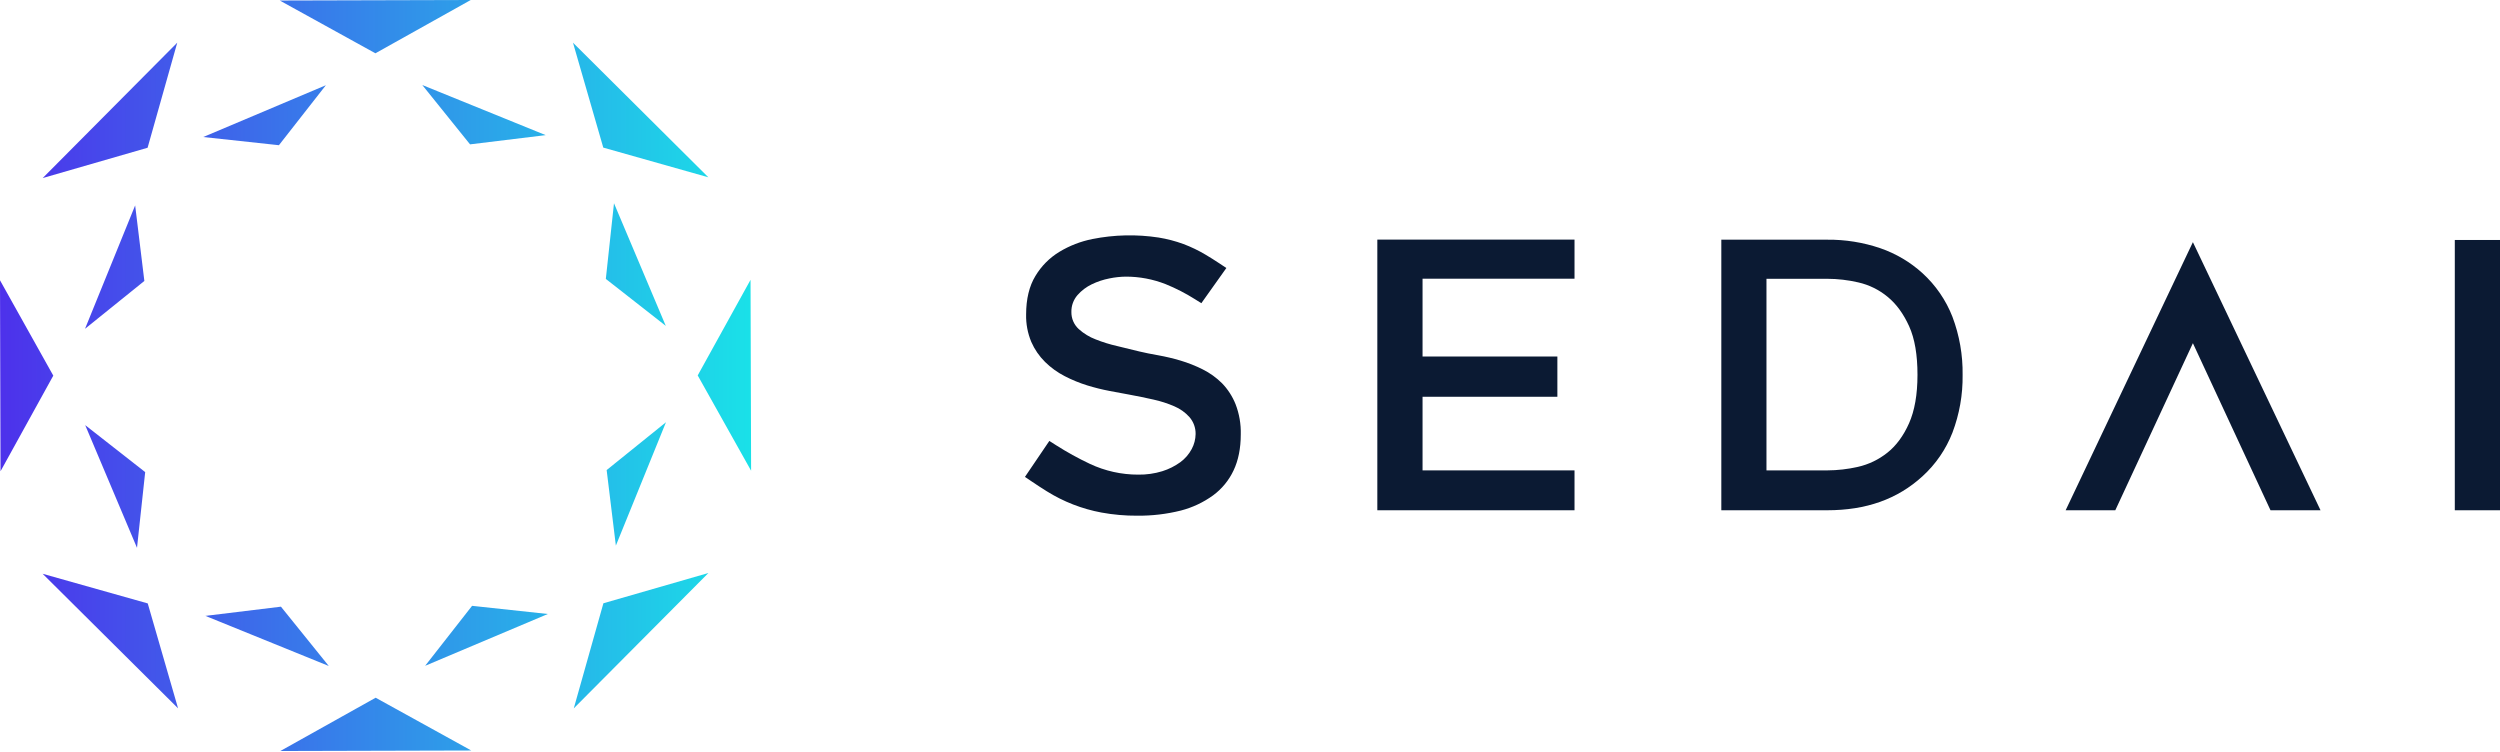
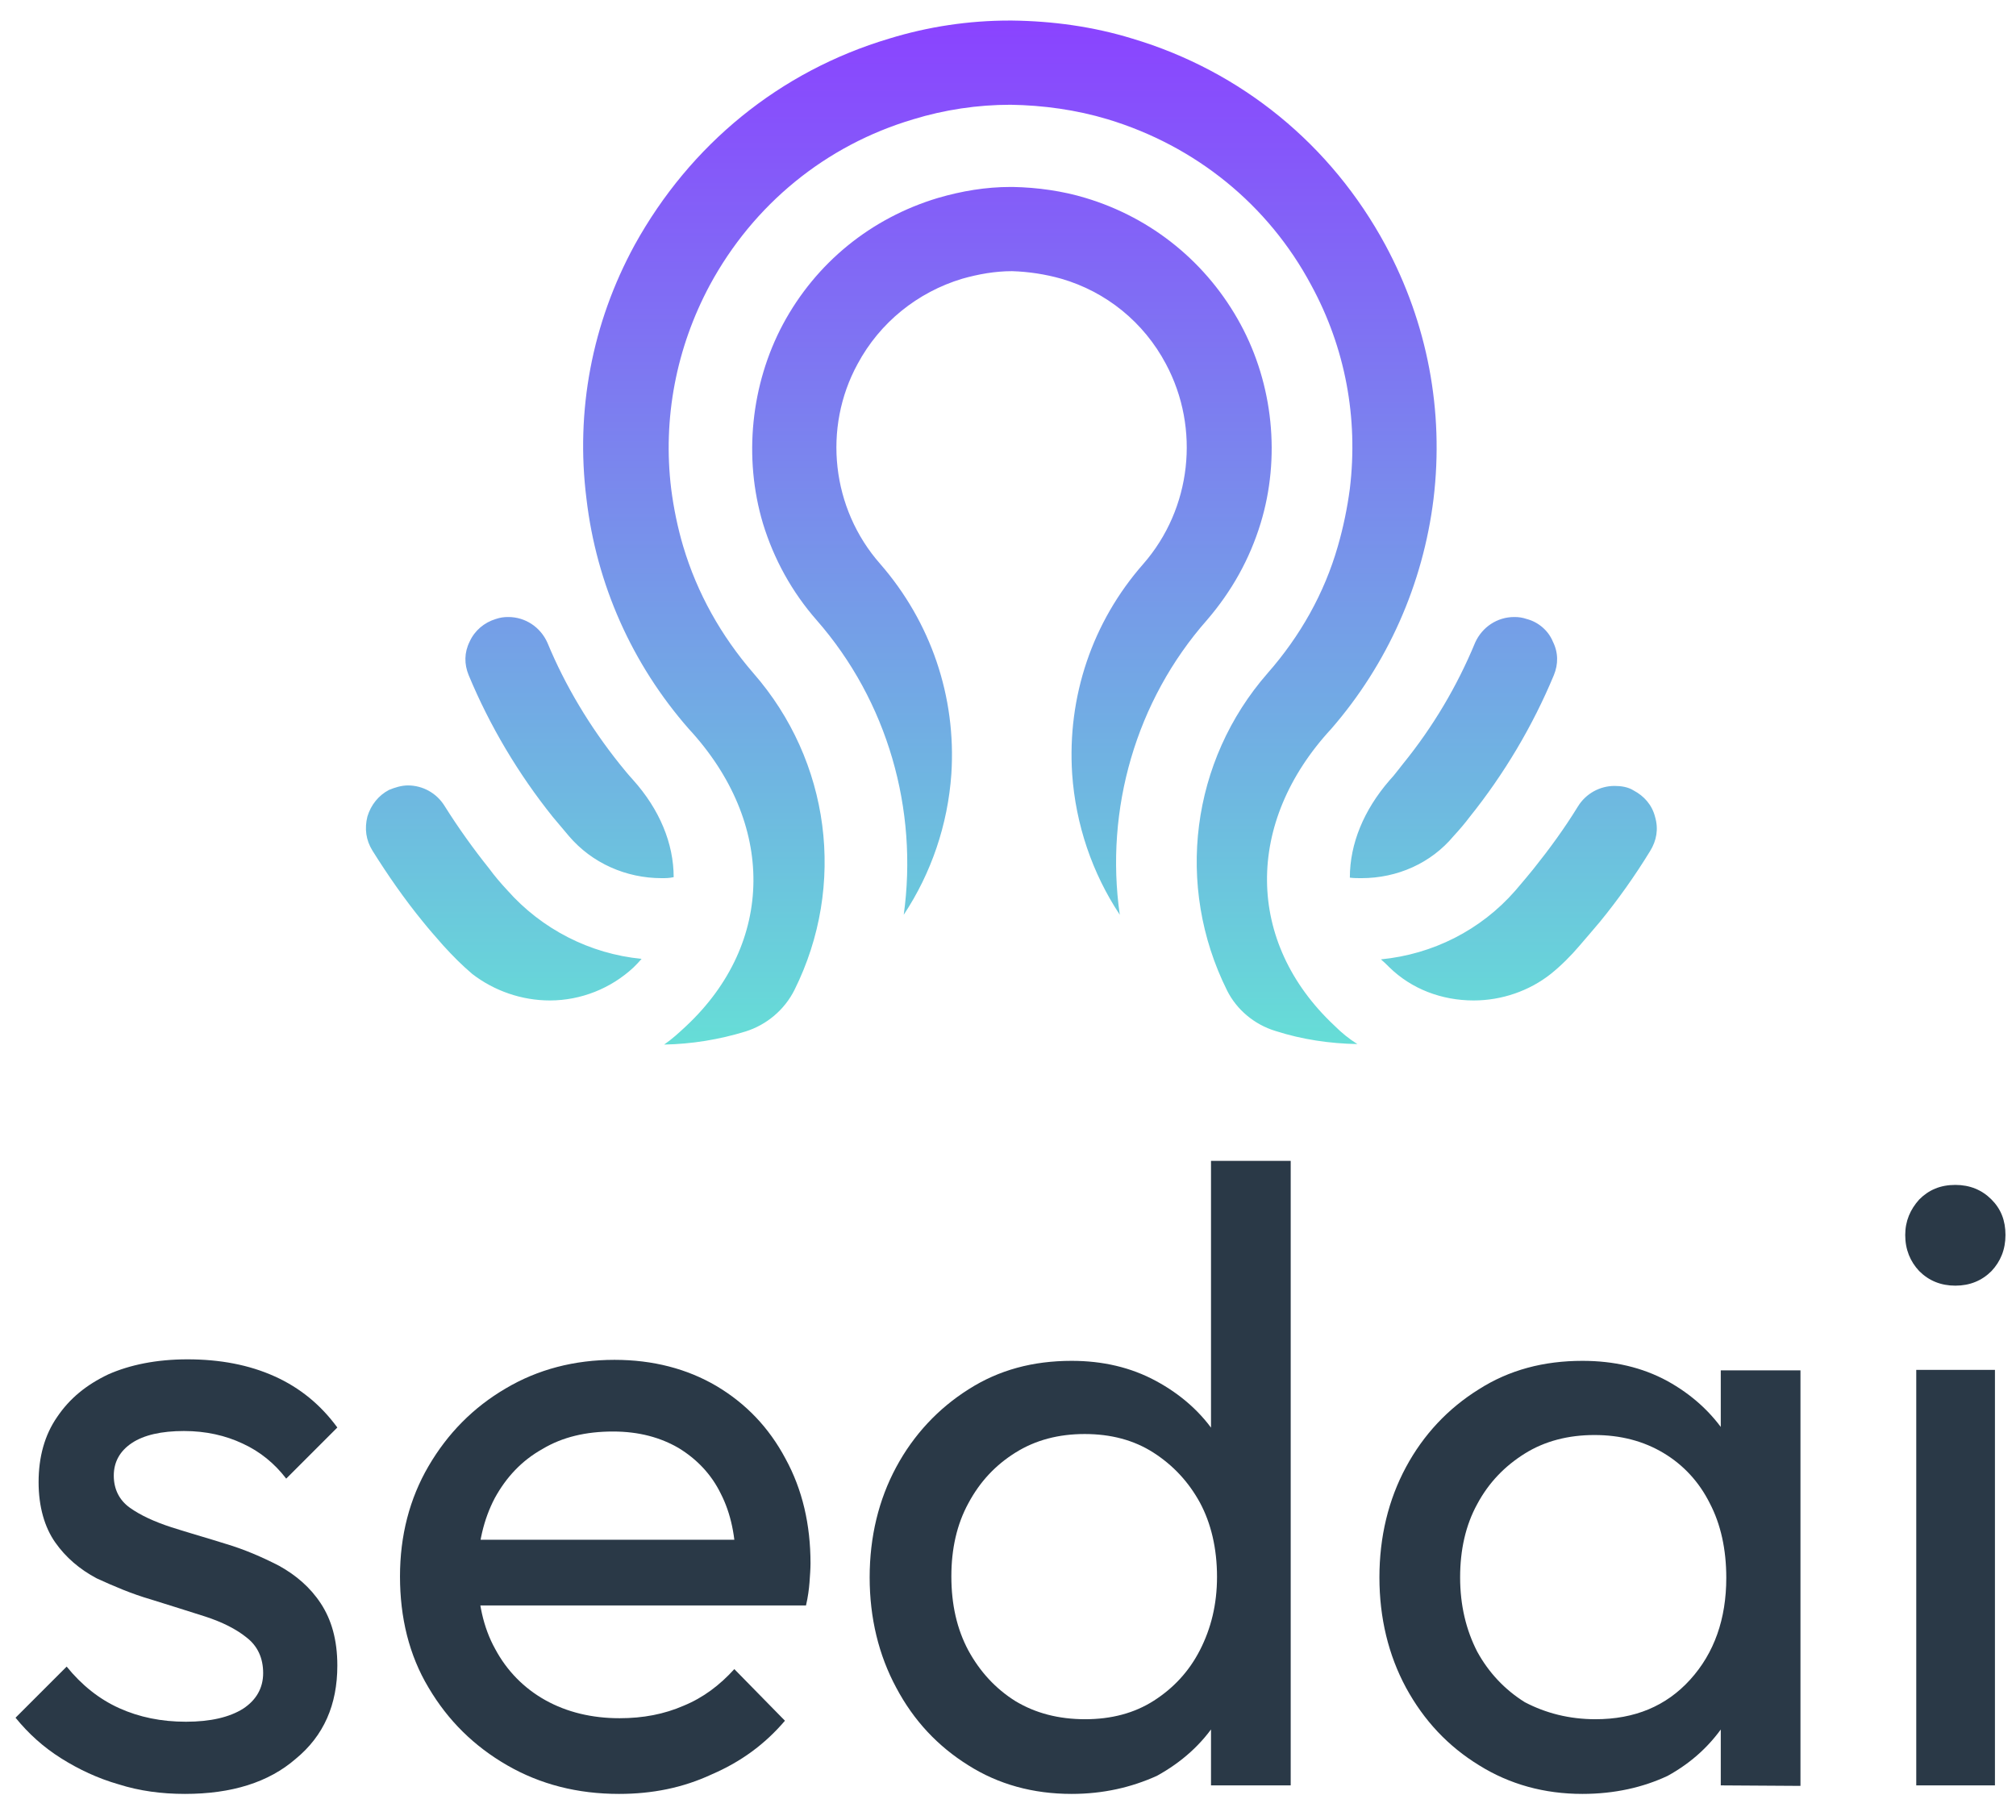
- <svg viewBox="0 0 1389.92 417.54">
-   <defs>
-     <style>
-             .sedai-icon {
-                 fill:url(#Sedai_Gradient);
-             }
-             .sedai-name {
-                 fill:#0b1a33;
-             }
-         </style>
-     <linearGradient id="Sedai_Gradient" x1="-2586.31" y1="-729.92" x2="-2427.13" y2="-343.92" gradientTransform="translate(-1243.27 2321.47) rotate(112.41)" gradientUnits="userSpaceOnUse">
-       <stop offset="0" stop-color="#1ae1e8" />
-       <stop offset="1" stop-color="#4d31eb" />
-     </linearGradient>
-   </defs>
-   <g>
-     <path class="sedai-icon" d="M335.4,82.06,318.56,23.73l75.27,74.85ZM155.55.29l53.16,29.34L261.71,0Zm-57,23.43L23.73,99,82.06,82.14ZM0,155.83.29,262l29.34-53.16ZM23.7,319,99,393.81,82.14,335.48ZM262,417.25l-53.15-29.34-53,29.63Zm57-23.42,74.85-75.26L335.47,335.4Zm98.59-132.12-.31-106.14L387.9,208.72ZM336.82,155.07l33.34,26.11L341.36,113ZM261.33,80.26l42.05-5.13-68.6-27.86Zm-106.26.47,26.1-33.35L113,76.18ZM80.26,156.2l-5.12-42-27.87,68.6Zm.46,106.27L47.37,236.36l28.8,68.22Zm75.47,74.82-42,5.12,68.6,27.86Zm106.27-.47-26.1,33.35,68.21-28.81Zm74.82-75.48,5.12,42,27.86-68.59Z" />
-     <g class="sedai-name">
-       <path d="M679.42,213.09a41.41,41.41,0,0,0-10.74-7.72,76.32,76.32,0,0,0-12.42-4.92A114,114,0,0,0,644,197.54c-4.06-.72-7.6-1.42-10.56-2.14-4-1-8.08-2-12.31-3a79.36,79.36,0,0,1-12-3.72,29.59,29.59,0,0,1-9.37-5.72,12.56,12.56,0,0,1-4.1-9.47,13.84,13.84,0,0,1,3.4-9.43,24.87,24.87,0,0,1,7.93-6,40,40,0,0,1,9.78-3.26,48.12,48.12,0,0,1,9.1-1,60.37,60.37,0,0,1,22.22,4.19,102.82,102.82,0,0,1,16.21,8.32l3.61,2.26L681.82,149l-3.89-2.58c-2.65-1.75-5.18-3.35-7.58-4.77a77.42,77.42,0,0,0-12.45-6,75.39,75.39,0,0,0-13.77-3.59,106.15,106.15,0,0,0-36.77.83A57.08,57.08,0,0,0,589,140a39.21,39.21,0,0,0-13.35,13.44c-3.42,5.61-5.16,12.81-5.16,21.37a37.42,37.42,0,0,0,2.87,15.27,35.83,35.83,0,0,0,7.67,11.16,44.62,44.62,0,0,0,10.9,7.88,77.09,77.09,0,0,0,12.54,5.15,115.85,115.85,0,0,0,12.48,3.1l10.76,2q7,1.29,13.54,2.77a63.48,63.48,0,0,1,11.64,3.75,23.7,23.7,0,0,1,8.41,6,14,14,0,0,1,3.42,9.42,18.14,18.14,0,0,1-2.17,8.35,21.66,21.66,0,0,1-6.35,7.32,34.73,34.73,0,0,1-10,5,43.37,43.37,0,0,1-13.39,1.9,62.91,62.91,0,0,1-26.9-6,171.51,171.51,0,0,1-18.81-10.38l-3.7-2.36-13.56,20,3.74,2.53c2.83,1.91,5.6,3.72,8.34,5.43a87.62,87.62,0,0,0,30.46,11.86,106.73,106.73,0,0,0,19.81,1.75,96,96,0,0,0,24.37-2.87,53.33,53.33,0,0,0,17.88-8.43,36.4,36.4,0,0,0,11.39-13.88c2.66-5.6,4-12.32,4-20a43.58,43.58,0,0,0-2.89-16.8A36.08,36.08,0,0,0,679.42,213.09Z" />
-       <polygon points="765.75 283.69 875.38 283.69 875.38 261.52 790.89 261.52 790.89 220.59 865.85 220.59 865.85 198.21 790.89 198.21 790.89 154.95 875.38 154.95 875.38 133.21 765.75 133.21 765.75 283.69" />
-       <polygon points="1148.43 283.69 1176.04 283.69 1219.18 190.8 1262.33 283.69 1290.14 283.69 1219.18 134.63 1148.43 283.69" />
-       <rect x="1364.79" y="133.42" width="25.13" height="150.27" />
-       <path d="M1068.84,151.88A67.65,67.65,0,0,0,1045.4,138a88.8,88.8,0,0,0-29.59-4.74H957V283.69h58.84c21.75,0,39.09-6.18,53-18.89a64.4,64.4,0,0,0,16.65-24.25,87.1,87.1,0,0,0,5.66-32.1,87.91,87.91,0,0,0-5.65-32.31A64.61,64.61,0,0,0,1068.84,151.88Zm-7.46,83.43c-3.11,7-7.18,12.53-12.11,16.41a40.6,40.6,0,0,1-16.35,7.85,78.4,78.4,0,0,1-17,1.95H982.1V155h33.81a77.21,77.21,0,0,1,17.22,2,39,39,0,0,1,16.29,8c4.84,3.94,8.86,9.45,12,16.39s4.64,15.95,4.64,27S1064.46,228.33,1061.38,235.31Z" />
-     </g>
-   </g>
+ <svg xmlns="http://www.w3.org/2000/svg" version="1.1" id="Layer_1" x="0px" y="0px" viewBox="0 0 402.2 363" style="enable-background:new 0 0 402.2 363;" xml:space="preserve">
+   <style type="text/css">
+ 	.st0{fill:#2A3947;}
+ 	.st1{fill-rule:evenodd;clip-rule:evenodd;fill:url(#SVGID_1_);}
+ </style>
+   <path class="st0" d="M36.9,357.9c-4.7,0-9.1-0.6-13.2-1.9c-4.2-1.2-8-3-11.5-5.2c-3.5-2.2-6.5-4.9-9.1-8.1l10.2-10.2  c3,3.7,6.5,6.5,10.5,8.3c4,1.8,8.4,2.7,13.3,2.7c4.9,0,8.7-0.9,11.4-2.6c2.6-1.7,4-4.1,4-7.1c0-3-1.1-5.4-3.3-7.1  c-2.1-1.7-4.9-3.1-8.3-4.2c-3.4-1.1-7-2.2-10.8-3.4c-3.8-1.1-7.3-2.6-10.8-4.2c-3.4-1.8-6.2-4.2-8.3-7.2c-2.1-3-3.3-7.1-3.3-12  c0-5,1.2-9.4,3.7-13c2.5-3.7,5.8-6.4,10.2-8.5c4.3-1.9,9.6-3,15.8-3c6.5,0,12.3,1.1,17.4,3.4c5.1,2.3,9.2,5.7,12.5,10.2l-10.2,10.2  c-2.3-3-5.2-5.4-8.7-7c-3.4-1.6-7.3-2.5-11.7-2.5c-4.5,0-8,0.8-10.4,2.4c-2.4,1.6-3.6,3.8-3.6,6.5c0,2.7,1.1,4.9,3.2,6.4  c2.1,1.5,4.9,2.8,8.3,3.9c3.4,1.1,7,2.1,10.8,3.3c3.7,1.1,7.2,2.6,10.7,4.4c3.4,1.9,6.2,4.3,8.3,7.5s3.3,7.2,3.3,12.4  c0,7.8-2.7,14-8.3,18.6C53.6,355.6,46.2,357.9,36.9,357.9z" />
+   <path class="st0" d="M123.5,357.9c-8.3,0-15.7-1.9-22.3-5.7c-6.6-3.8-11.8-8.9-15.7-15.5c-3.9-6.5-5.7-14-5.7-22.2  c0-8.1,1.9-15.5,5.7-22c3.8-6.5,8.9-11.7,15.4-15.5c6.4-3.8,13.7-5.7,21.7-5.7c7.7,0,14.5,1.8,20.3,5.2c5.9,3.5,10.5,8.3,13.8,14.5  c3.4,6.2,5,13.2,5,20.9c0,1.1-0.1,2.4-0.2,3.8c-0.1,1.3-0.3,2.9-0.7,4.6h-70v-13.1h61.7l-5.7,5c0-5.6-1-10.3-3-14.2  c-1.9-3.9-4.8-6.9-8.4-9.1c-3.6-2.1-7.9-3.3-13.1-3.3c-5.4,0-10.1,1.1-14.1,3.5c-4.1,2.3-7.2,5.6-9.5,9.8c-2.2,4.2-3.4,9.2-3.4,14.8  c0,5.8,1.1,11,3.5,15.3c2.3,4.3,5.7,7.8,10,10.2c4.3,2.4,9.3,3.6,14.8,3.6c4.7,0,8.9-0.8,12.8-2.5c3.9-1.6,7.2-4.1,10.1-7.3  l10.1,10.3c-4,4.7-8.8,8.2-14.6,10.7C136.2,356.7,130.1,357.9,123.5,357.9z" />
+   <path class="st0" d="M213.8,357.9c-7.7,0-14.6-1.9-20.6-5.7c-6.1-3.8-10.9-8.9-14.4-15.5c-3.5-6.5-5.3-13.9-5.3-22  c0-8.1,1.8-15.5,5.3-22c3.5-6.5,8.4-11.7,14.4-15.5c6.1-3.9,12.9-5.7,20.6-5.7c6.2,0,11.8,1.3,16.8,4c5,2.7,9.1,6.3,12.1,10.9  c3.1,4.6,4.8,9.9,5.1,16v25c-0.4,5.9-2,11.2-5,15.9c-3,4.7-7.1,8.3-12,11C225.7,356.6,220.1,357.9,213.8,357.9z M216.5,343  c5.2,0,9.8-1.2,13.7-3.7c3.9-2.5,7-5.8,9.2-10.1s3.4-9.1,3.4-14.6c0-5.7-1.2-10.7-3.4-14.8c-2.3-4.2-5.4-7.5-9.3-10  c-3.9-2.5-8.5-3.7-13.7-3.7c-5.2,0-9.8,1.2-13.8,3.7c-4,2.5-7.1,5.8-9.4,10.1c-2.3,4.2-3.4,9.1-3.4,14.6c0,5.6,1.1,10.5,3.4,14.8  c2.3,4.2,5.4,7.6,9.4,10.1C206.6,341.8,211.2,343,216.5,343z M257.5,356.2h-15.9v-22.3l3-20.2l-3-20.1v-62h15.9V356.2z" />
+   <path class="st0" d="M315.7,357.9c-7.6,0-14.5-1.9-20.6-5.7c-6.2-3.8-11-8.9-14.6-15.5c-3.5-6.5-5.3-13.9-5.3-22s1.8-15.5,5.3-22  c3.5-6.5,8.4-11.7,14.5-15.5c6.1-3.9,13-5.7,20.7-5.7c6.3,0,11.9,1.3,16.9,4c4.9,2.7,8.9,6.3,11.9,10.9c3,4.6,4.7,9.9,5,16v25  c-0.3,5.9-2,11.2-5,15.9c-3,4.7-6.9,8.3-11.8,11C327.8,356.6,322.1,357.9,315.7,357.9z M318.3,343c7.8,0,14.1-2.6,18.9-7.9  c4.8-5.3,7.2-12.1,7.2-20.3c0-5.7-1.1-10.7-3.3-14.9c-2.1-4.2-5.2-7.6-9.2-10c-4-2.4-8.6-3.6-13.8-3.6c-5.2,0-9.9,1.2-13.9,3.7  c-4,2.5-7.2,5.8-9.5,10.1c-2.3,4.2-3.4,9.1-3.4,14.6c0,5.6,1.2,10.5,3.4,14.8c2.3,4.2,5.5,7.6,9.5,10.1  C308.4,341.8,313.1,343,318.3,343z M343.3,356.2v-22.3l3-20.2l-3-20.1v-20.2h15.9v82.9L343.3,356.2L343.3,356.2z" />
+   <path class="st0" d="M390.1,256.5c-2.9,0-5.3-1-7.2-2.9c-1.8-1.9-2.8-4.3-2.8-7.2c0-2.8,1-5.1,2.8-7.1c1.9-1.9,4.2-2.9,7.2-2.9  c2.9,0,5.3,1,7.2,2.9c1.9,1.9,2.8,4.2,2.8,7.1c0,2.9-1,5.3-2.8,7.2C395.4,255.5,393,256.5,390.1,256.5z M382.3,356.2v-82.9H398v82.9  H382.3z" />
+   <linearGradient id="SVGID_1_" gradientUnits="userSpaceOnUse" x1="201.788" y1="156.243" x2="201.788" y2="359.892" gradientTransform="matrix(1 0 0 -1 0 363.9838)">
+     <stop offset="0" style="stop-color:#66DDD7" />
+     <stop offset="1" style="stop-color:#8A43FF" />
+   </linearGradient>
+   <path class="st1" d="M270.8,208.3c-5.5-0.1-11-0.9-16.3-2.6c-4.3-1.3-7.8-4.3-9.7-8.1c-10.4-20.9-7.2-45.8,8.1-63.3  c6.5-7.4,11.3-15.9,14-25.3c1.1-3.8,1.9-7.7,2.4-11.5c1.7-14.1-0.9-28.1-7.7-40.6c-8.6-16.1-23.1-27.8-40.6-33.1  c-6.3-1.9-12.9-2.8-19.4-2.9c-6.6,0-13.2,1-19.4,2.9c-17.5,5.2-31.9,17-40.6,33.1c-6.7,12.5-9.4,26.6-7.7,40.6  c0.5,3.9,1.3,7.8,2.4,11.5c2.8,9.4,7.6,17.9,14,25.3c15.3,17.5,18.6,42.3,8.2,63.2c-2,4-5.6,7-9.8,8.3c-5.2,1.6-10.7,2.5-16.2,2.6  c1.6-1.1,3-2.4,4.4-3.7c17.7-16.6,17.9-40.5,0.5-59.3c-11.3-12.9-18.4-28.8-20.4-45.9c-2.2-17.5,1.1-35,9.6-50.6  c11.1-20.1,29-34.7,50.8-41.2c7.8-2.4,15.9-3.6,24-3.6h0.5c8.1,0.1,16.2,1.2,24,3.6c21.8,6.5,39.7,21.2,50.5,41.2  c8.4,15.6,11.7,33.1,9.6,50.6c-2.1,17.1-9.2,33-20.4,45.9c-17.3,18.7-17.1,42.6,0.6,59.2C267.7,206.1,269.2,207.3,270.8,208.3z   M213.9,154.4c0.7,10.1,4,19.8,9.5,28.1c-3-21,3.2-42.7,17.4-58.8c4.9-5.7,8.5-12.1,10.7-19.3c4-13.1,2.5-27.7-4-39.7  c-6.6-12.2-17.6-21.2-30.9-25.2c-4.6-1.4-9.6-2.1-14.5-2.2h-0.5c-4.9,0-9.7,0.8-14.5,2.2c-13.3,4-24.3,12.9-30.9,25.2  c-6.4,12-7.9,26.6-4,39.7c2.2,7.2,5.8,13.7,10.7,19.3c14.2,16.2,20.3,37.8,17.4,58.8c5.5-8.3,8.8-18,9.5-28.1  c1-15.4-4.1-30.3-14.2-41.9c-9.7-11-11.5-27.1-4.5-39.9c4.4-8.2,11.9-14.3,20.9-17c3.2-0.9,6.5-1.5,9.9-1.5c3.3,0.1,6.6,0.6,9.8,1.5  c9,2.6,16.5,8.7,20.9,17c6.9,12.9,5.1,28.9-4.5,39.9C217.9,124.1,212.9,139,213.9,154.4z M269.3,175.1c0.8,0.1,1.5,0.1,2.3,0.1  c7.2,0,13.9-3,18.4-8.4c1.2-1.3,2.3-2.6,3.2-3.8c6.9-8.6,12.6-18.2,16.8-28.3c0.9-2.2,0.9-4.5-0.2-6.7c-0.9-2.2-2.9-3.9-5.2-4.5  c-0.9-0.3-1.6-0.4-2.5-0.4c-3.4,0-6.4,2-7.8,5.1c-3.6,8.7-8.4,16.8-14.4,24.2c-0.6,0.8-1.2,1.5-1.9,2.4l0,0v0  c-0.3,0.3-0.5,0.6-0.8,0.9C272.1,161.6,269.3,168.3,269.3,175.1z M277.2,193c4.4,4.3,10.4,6.6,16.8,6.6c5.6,0,11.1-1.9,15.4-5.3  c2.1-1.7,4-3.6,5.7-5.6c1.5-1.7,2.8-3.3,4.1-4.8c3.6-4.4,7-9.2,10-14.1c1.3-2.1,1.7-4.4,1-6.8c-0.6-2.4-2.2-4.2-4.3-5.3  c-1.1-0.7-2.5-0.9-3.8-0.9c-2.9,0-5.7,1.5-7.3,4.1c-2.7,4.4-5.7,8.5-8.9,12.5c-0.5,0.6-0.9,1.1-1.4,1.7v0c-0.7,0.8-1.4,1.7-2.2,2.6  c-6.9,7.9-16.5,12.7-26.8,13.7C276.1,191.9,276.6,192.4,277.2,193z M132,175.2c-7.1,0-13.9-3-18.5-8.4c-1.1-1.3-2.2-2.6-3.2-3.8  c-6.9-8.6-12.6-18.2-16.8-28.3c-0.9-2.2-0.9-4.5,0.2-6.7c1-2.2,2.9-3.8,5.2-4.5c0.9-0.3,1.6-0.4,2.5-0.4c3.4,0,6.4,2,7.8,5.1  c3.6,8.7,8.5,16.8,14.4,24.2c0.8,1,1.7,2.1,2.7,3.2c5.3,5.9,8.1,12.7,8.1,19.4C133.5,175.2,132.8,175.2,132,175.2z M94.2,194.3  c4.4,3.4,9.9,5.3,15.5,5.3c6.2,0,12.2-2.4,16.7-6.6l0,0c0.6-0.6,1.1-1.1,1.6-1.7c-10.3-1-19.9-5.9-26.8-13.7  c-1.3-1.4-2.5-2.8-3.6-4.3c-3.2-4-6.2-8.2-8.9-12.5c-1.6-2.6-4.4-4.1-7.3-4.1c-1.3,0-2.6,0.4-3.8,0.9c-2.1,1.1-3.6,3-4.3,5.3  c-0.6,2.4-0.3,4.7,1,6.8c3,4.8,6.4,9.7,10,14.1c1.2,1.5,2.6,3.1,4.1,4.8C90.3,190.7,92.2,192.6,94.2,194.3z" />
</svg>
